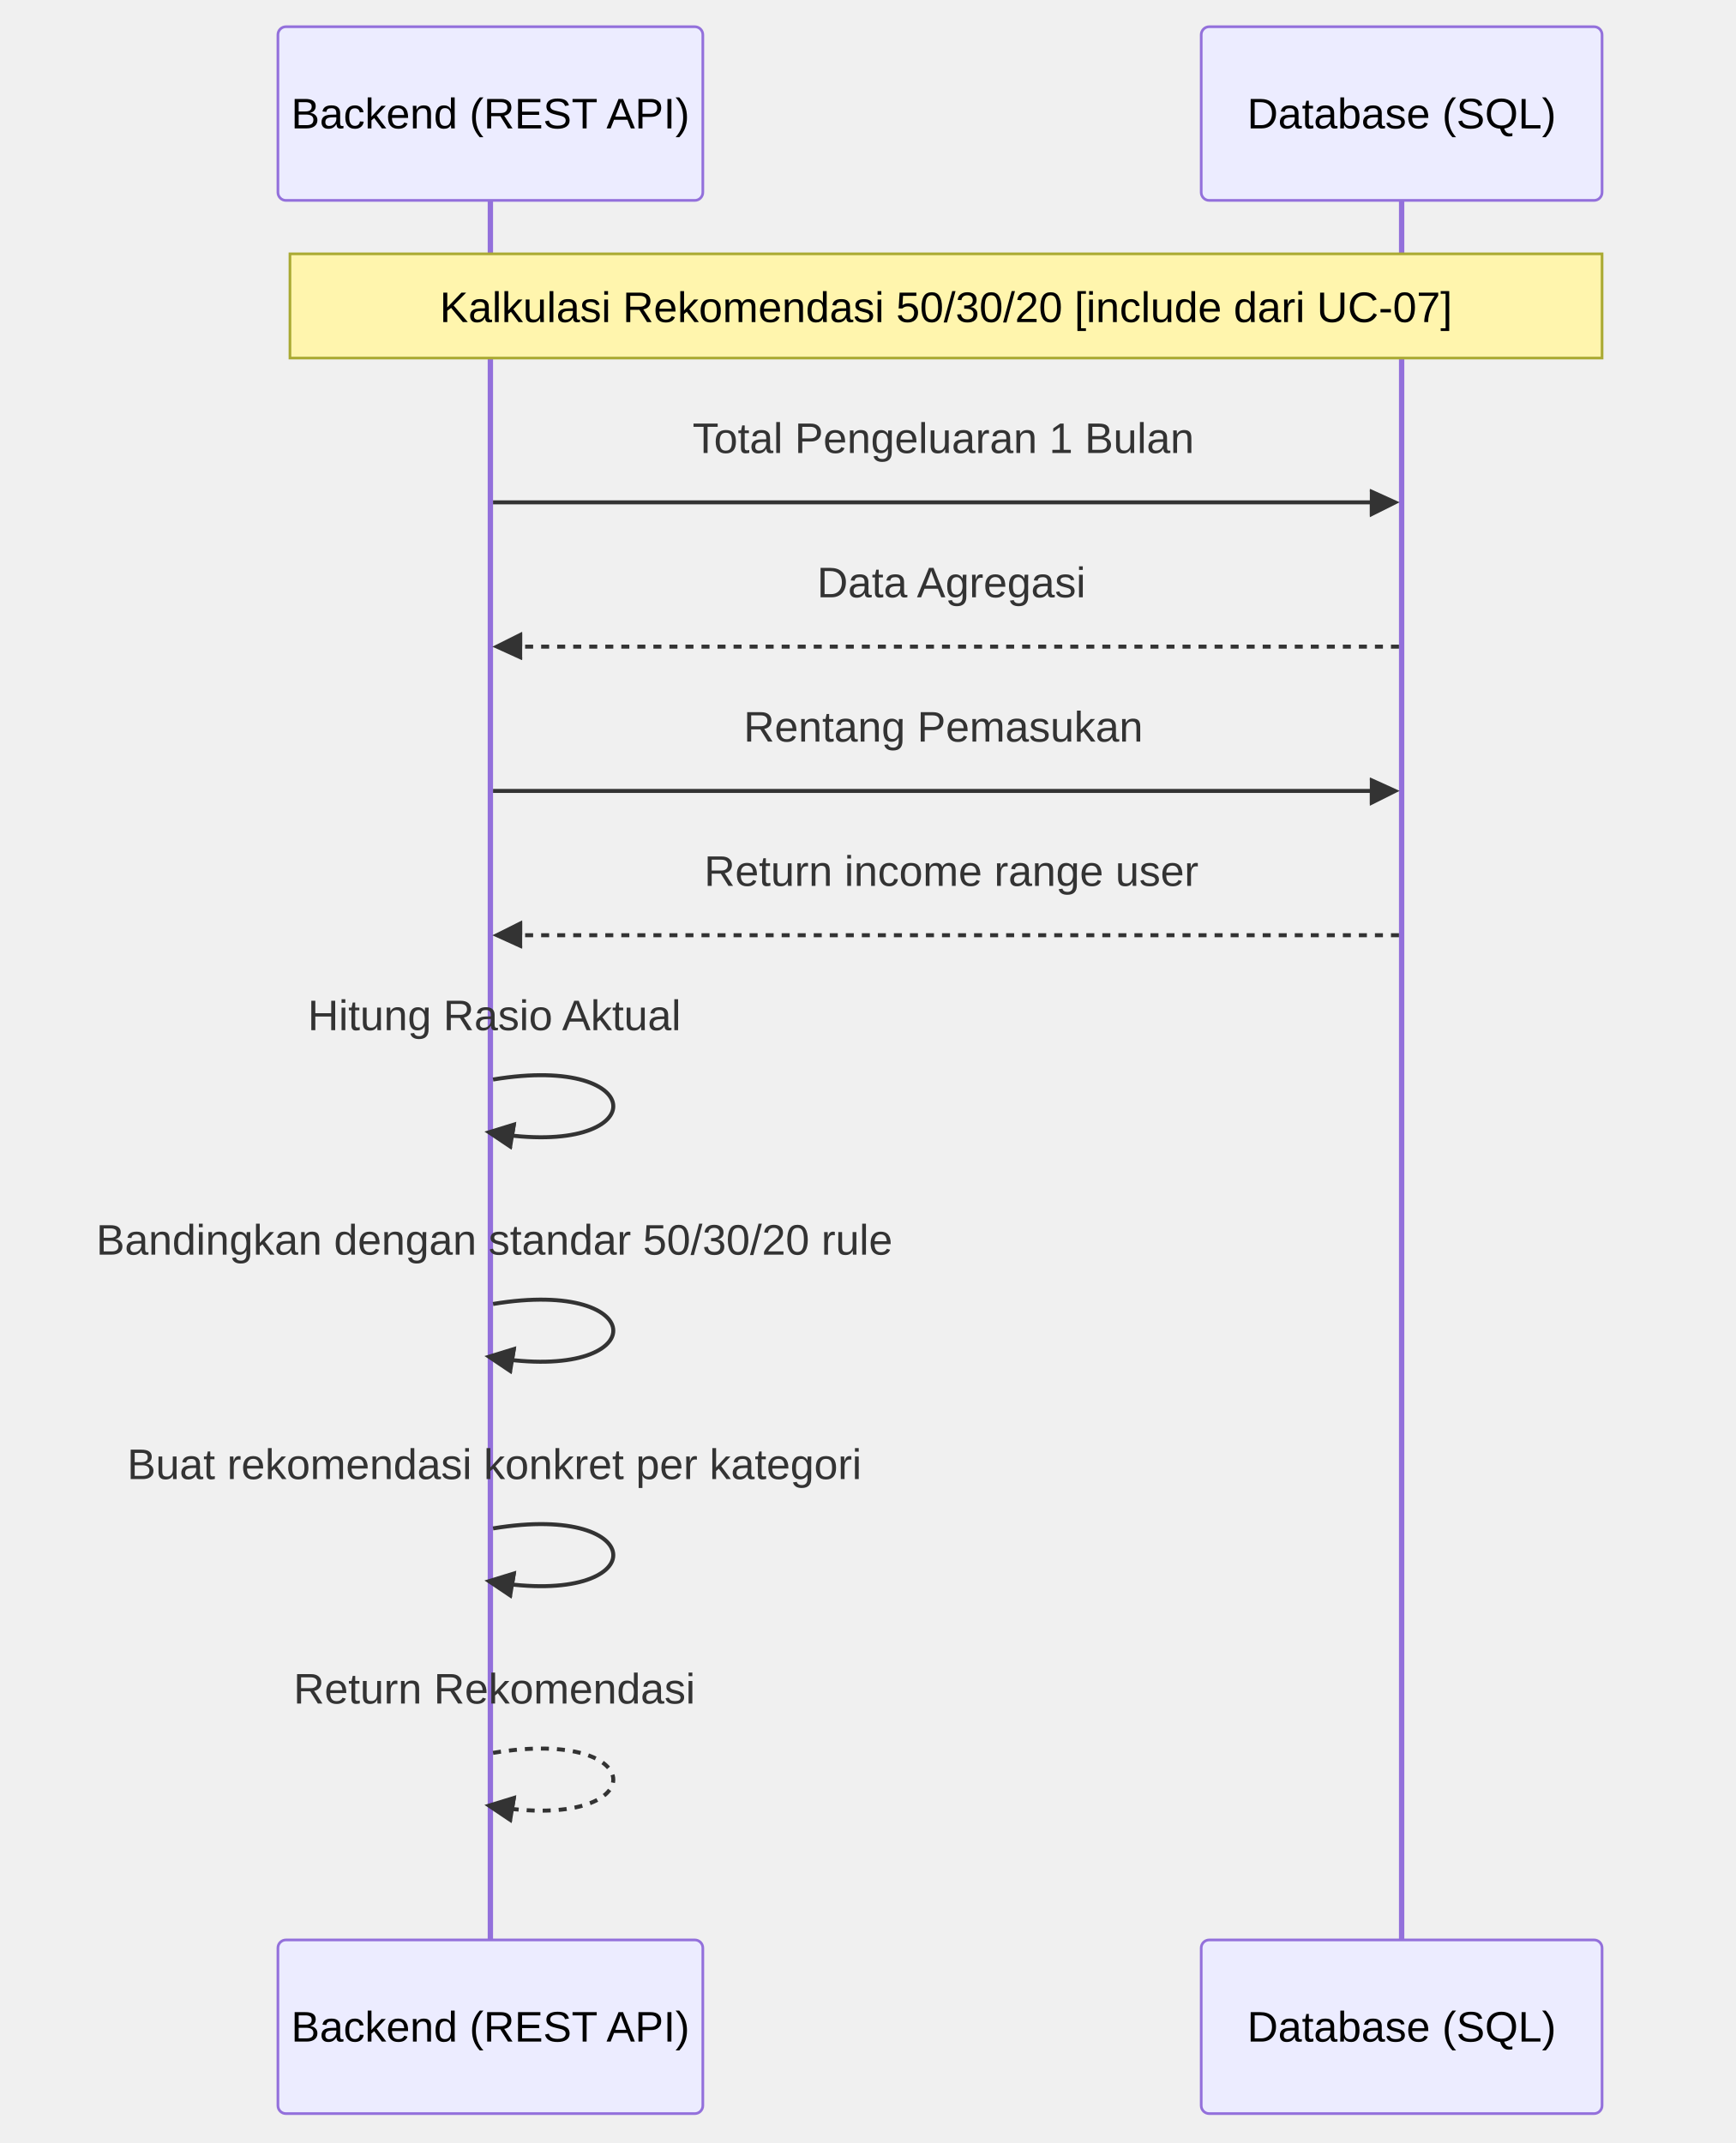
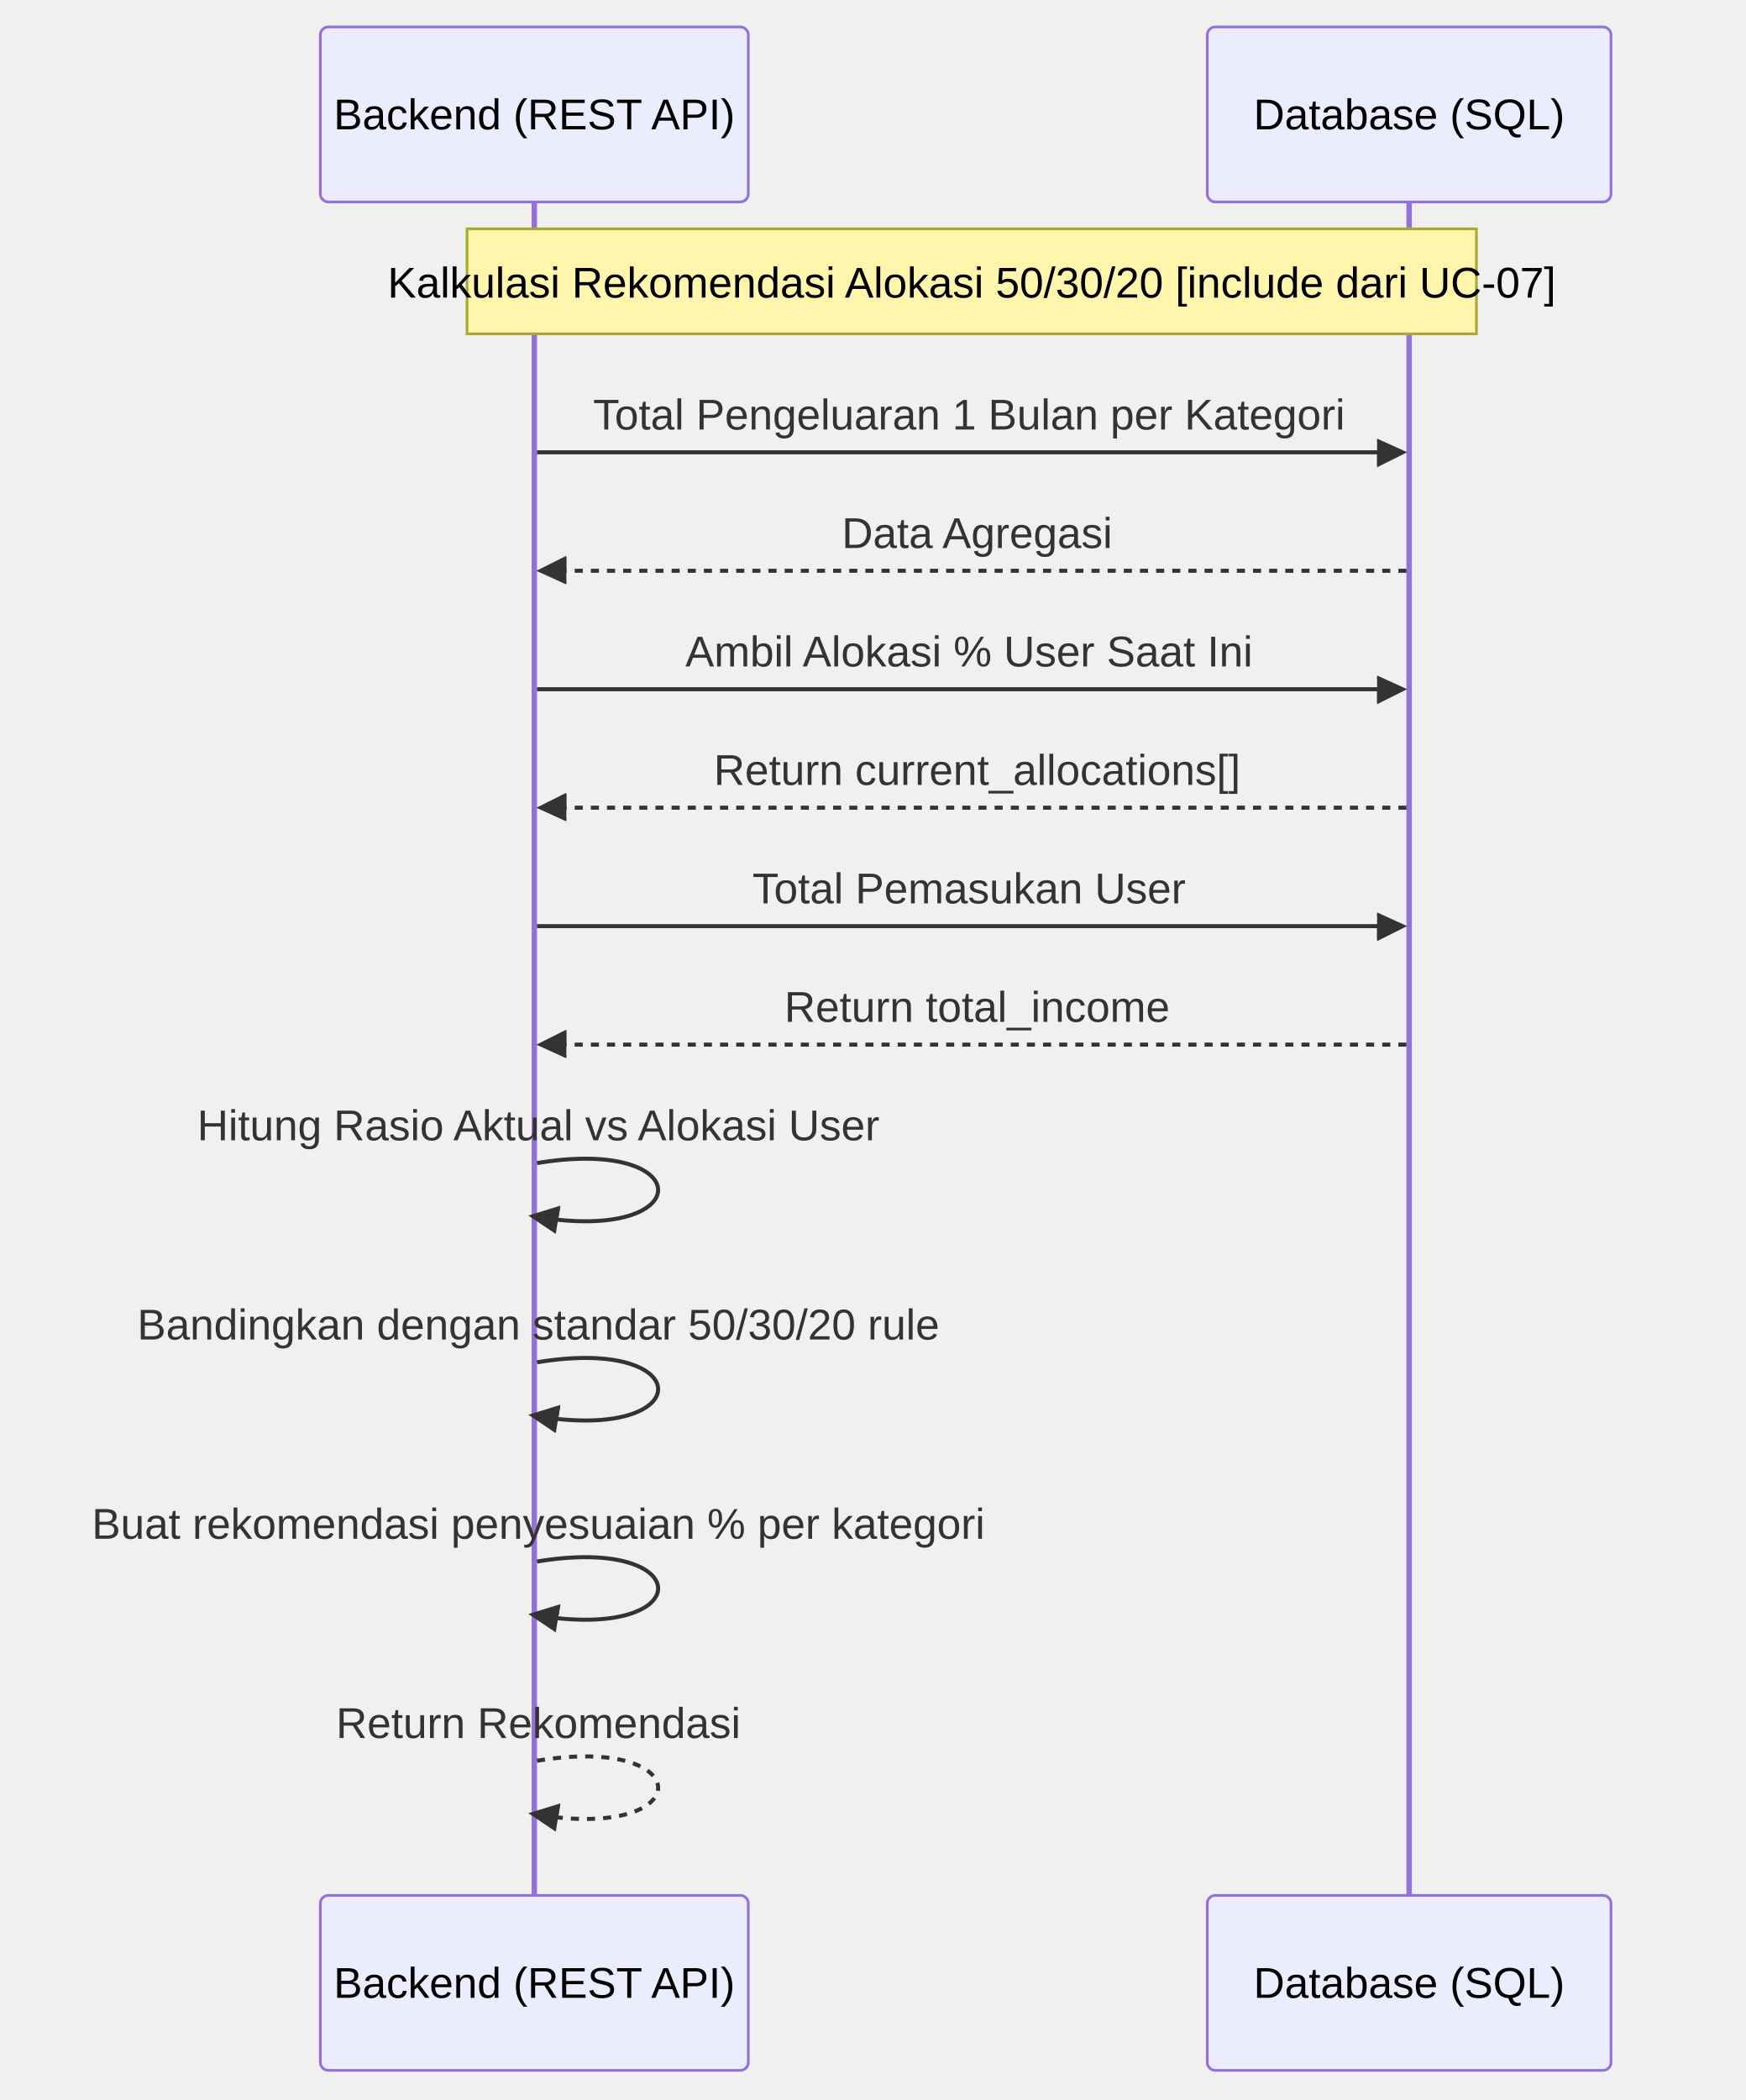
- <svg xmlns="http://www.w3.org/2000/svg" id="my-svg" width="649.5" style="max-width: 649.5px; background-color: transparent;" viewBox="-104 -10 649.5 802" role="graphics-document document" aria-roledescription="sequence">
+ <svg xmlns="http://www.w3.org/2000/svg" id="my-svg" width="100%" style="max-width: 648.5px; background-color: transparent;" viewBox="-119 -10 648.5 780" role="graphics-document document" aria-roledescription="sequence">
  <g>
-     <rect x="345.5" y="716" fill="#eaeaea" stroke="#666" width="150" height="65" name="DB" rx="3" ry="3" class="actor actor-bottom" />
-     <text x="420.5" y="748.5" dominant-baseline="central" alignment-baseline="central" class="actor actor-box" style="text-anchor: middle; font-size: 16px; font-weight: 400;">
-       <tspan x="420.5" dy="0">Database (SQL)</tspan>
+     <rect x="329.5" y="694" fill="#eaeaea" stroke="#666" width="150" height="65" name="DB" rx="3" ry="3" class="actor actor-bottom" />
+     <text x="404.5" y="726.5" dominant-baseline="central" alignment-baseline="central" class="actor actor-box" style="text-anchor: middle; font-size: 16px; font-weight: 400;">
+       <tspan x="404.5" dy="0">Database (SQL)</tspan>
    </text>
  </g>
  <g>
-     <rect x="0" y="716" fill="#eaeaea" stroke="#666" width="159" height="65" name="Server" rx="3" ry="3" class="actor actor-bottom" />
-     <text x="79.5" y="748.5" dominant-baseline="central" alignment-baseline="central" class="actor actor-box" style="text-anchor: middle; font-size: 16px; font-weight: 400;">
+     <rect x="0" y="694" fill="#eaeaea" stroke="#666" width="159" height="65" name="Server" rx="3" ry="3" class="actor actor-bottom" />
+     <text x="79.5" y="726.5" dominant-baseline="central" alignment-baseline="central" class="actor actor-box" style="text-anchor: middle; font-size: 16px; font-weight: 400;">
      <tspan x="79.5" dy="0">Backend (REST API)</tspan>
    </text>
  </g>
  <g>
-     <line id="actor1" x1="420.5" y1="65" x2="420.5" y2="716" class="actor-line 200" stroke-width="0.5px" stroke="#999" name="DB" data-et="life-line" data-id="DB" />
+     <line id="actor1" x1="404.5" y1="65" x2="404.5" y2="694" class="actor-line 200" stroke-width="0.5px" stroke="#999" name="DB" data-et="life-line" data-id="DB" />
    <g id="root-1" data-et="participant" data-type="participant" data-id="DB">
-       <rect x="345.5" y="0" fill="#eaeaea" stroke="#666" width="150" height="65" name="DB" rx="3" ry="3" class="actor actor-top" />
-       <text x="420.5" y="32.5" dominant-baseline="central" alignment-baseline="central" class="actor actor-box" style="text-anchor: middle; font-size: 16px; font-weight: 400;">
-         <tspan x="420.5" dy="0">Database (SQL)</tspan>
+       <rect x="329.5" y="0" fill="#eaeaea" stroke="#666" width="150" height="65" name="DB" rx="3" ry="3" class="actor actor-top" />
+       <text x="404.5" y="32.5" dominant-baseline="central" alignment-baseline="central" class="actor actor-box" style="text-anchor: middle; font-size: 16px; font-weight: 400;">
+         <tspan x="404.5" dy="0">Database (SQL)</tspan>
      </text>
    </g>
  </g>
  <g>
-     <line id="actor0" x1="79.5" y1="65" x2="79.5" y2="716" class="actor-line 200" stroke-width="0.5px" stroke="#999" name="Server" data-et="life-line" data-id="Server" />
+     <line id="actor0" x1="79.5" y1="65" x2="79.5" y2="694" class="actor-line 200" stroke-width="0.5px" stroke="#999" name="Server" data-et="life-line" data-id="Server" />
    <g id="root-0" data-et="participant" data-type="participant" data-id="Server">
      <rect x="0" y="0" fill="#eaeaea" stroke="#666" width="159" height="65" name="Server" rx="3" ry="3" class="actor actor-top" />
      <text x="79.5" y="32.5" dominant-baseline="central" alignment-baseline="central" class="actor actor-box" style="text-anchor: middle; font-size: 16px; font-weight: 400;">
        <tspan x="79.5" dy="0">Backend (REST API)</tspan>
      </text>
    </g>
  </g>
-   <style>#my-svg{font-family:"trebuchet ms",verdana,arial,sans-serif;font-size:16px;fill:#333;}@keyframes edge-animation-frame{from{stroke-dashoffset:0;}}@keyframes dash{to{stroke-dashoffset:0;}}#my-svg .edge-animation-slow{stroke-dasharray:9,5!important;stroke-dashoffset:900;animation:dash 50s linear infinite;stroke-linecap:round;}#my-svg .edge-animation-fast{stroke-dasharray:9,5!important;stroke-dashoffset:900;animation:dash 20s linear infinite;stroke-linecap:round;}#my-svg .error-icon{fill:#552222;}#my-svg .error-text{fill:#552222;stroke:#552222;}#my-svg .edge-thickness-normal{stroke-width:1px;}#my-svg .edge-thickness-thick{stroke-width:3.5px;}#my-svg .edge-pattern-solid{stroke-dasharray:0;}#my-svg .edge-thickness-invisible{stroke-width:0;fill:none;}#my-svg .edge-pattern-dashed{stroke-dasharray:3;}#my-svg .edge-pattern-dotted{stroke-dasharray:2;}#my-svg .marker{fill:#333333;stroke:#333333;}#my-svg .marker.cross{stroke:#333333;}#my-svg svg{font-family:"trebuchet ms",verdana,arial,sans-serif;font-size:16px;}#my-svg p{margin:0;}#my-svg .actor{stroke:#9370DB;fill:#ECECFF;stroke-width:1;}#my-svg rect.actor.outer-path[data-look="neo"]{filter:drop-shadow(1px 2px 2px rgba(185, 185, 185, 1));}#my-svg rect.note[data-look="neo"]{stroke:#aaaa33;fill:#fff5ad;filter:drop-shadow(1px 2px 2px rgba(185, 185, 185, 1));}#my-svg text.actor&gt;tspan{fill:black;stroke:none;}#my-svg .actor-line{stroke:#9370DB;}#my-svg .innerArc{stroke-width:1.5;stroke-dasharray:none;}#my-svg .messageLine0{stroke-width:1.5;stroke-dasharray:none;stroke:#333;}#my-svg .messageLine1{stroke-width:1.5;stroke-dasharray:2,2;stroke:#333;}#my-svg [id$="-arrowhead"] path{fill:#333;stroke:#333;}#my-svg .sequenceNumber{fill:white;}#my-svg [id$="-sequencenumber"]{fill:#333;}#my-svg [id$="-crosshead"] path{fill:#333;stroke:#333;}#my-svg .messageText{fill:#333;stroke:none;}#my-svg .labelBox{stroke:#9370DB;fill:#ECECFF;filter:none;}#my-svg .labelText,#my-svg .labelText&gt;tspan{fill:black;stroke:none;}#my-svg .loopText,#my-svg .loopText&gt;tspan{fill:#991b1b;stroke:none;}#my-svg .loopLine{stroke-width:2px;stroke-dasharray:2,2;stroke:#9370DB;fill:#9370DB;}#my-svg .note{stroke:#aaaa33;fill:#fff5ad;}#my-svg .noteText,#my-svg .noteText&gt;tspan{fill:black;stroke:none;font-weight:normal;}#my-svg .activation0{fill:#f4f4f4;stroke:#666;}#my-svg .activation1{fill:#f4f4f4;stroke:#666;}#my-svg .activation2{fill:#f4f4f4;stroke:#666;}#my-svg .actorPopupMenu{position:absolute;}#my-svg .actorPopupMenuPanel{position:absolute;fill:#ECECFF;box-shadow:0px 8px 16px 0px rgba(0,0,0,0.2);filter:drop-shadow(3px 5px 2px rgb(0 0 0 / 0.4));}#my-svg .actor-man circle,#my-svg line{fill:#ECECFF;stroke-width:2px;}#my-svg g rect.rect{filter:drop-shadow(1px 2px 2px rgba(185, 185, 185, 1));stroke:#9370DB;}#my-svg .node .neo-node{stroke:#9370DB;}#my-svg [data-look="neo"].node rect,#my-svg [data-look="neo"].cluster rect,#my-svg [data-look="neo"].node polygon{stroke:#9370DB;filter:drop-shadow(1px 2px 2px rgba(185, 185, 185, 1));}#my-svg [data-look="neo"].node path{stroke:#9370DB;stroke-width:1px;}#my-svg [data-look="neo"].node .outer-path{filter:drop-shadow(1px 2px 2px rgba(185, 185, 185, 1));}#my-svg [data-look="neo"].node .neo-line path{stroke:#9370DB;filter:none;}#my-svg [data-look="neo"].node circle{stroke:#9370DB;filter:drop-shadow(1px 2px 2px rgba(185, 185, 185, 1));}#my-svg [data-look="neo"].node circle .state-start{fill:#000000;}#my-svg [data-look="neo"].icon-shape .icon{fill:#9370DB;filter:drop-shadow(1px 2px 2px rgba(185, 185, 185, 1));}#my-svg [data-look="neo"].icon-shape .icon-neo path{stroke:#9370DB;filter:drop-shadow(1px 2px 2px rgba(185, 185, 185, 1));}#my-svg :root{--mermaid-font-family:"trebuchet ms",verdana,arial,sans-serif;}</style>
+   <style>#my-svg{font-family:"trebuchet ms",verdana,arial,sans-serif;font-size:16px;fill:#333;}@keyframes edge-animation-frame{from{stroke-dashoffset:0;}}@keyframes dash{to{stroke-dashoffset:0;}}#my-svg .edge-animation-slow{stroke-dasharray:9,5!important;stroke-dashoffset:900;animation:dash 50s linear infinite;stroke-linecap:round;}#my-svg .edge-animation-fast{stroke-dasharray:9,5!important;stroke-dashoffset:900;animation:dash 20s linear infinite;stroke-linecap:round;}#my-svg .error-icon{fill:#552222;}#my-svg .error-text{fill:#552222;stroke:#552222;}#my-svg .edge-thickness-normal{stroke-width:1px;}#my-svg .edge-thickness-thick{stroke-width:3.5px;}#my-svg .edge-pattern-solid{stroke-dasharray:0;}#my-svg .edge-thickness-invisible{stroke-width:0;fill:none;}#my-svg .edge-pattern-dashed{stroke-dasharray:3;}#my-svg .edge-pattern-dotted{stroke-dasharray:2;}#my-svg .marker{fill:#333333;stroke:#333333;}#my-svg .marker.cross{stroke:#333333;}#my-svg svg{font-family:"trebuchet ms",verdana,arial,sans-serif;font-size:16px;}#my-svg p{margin:0;}#my-svg .actor{stroke:#9370DB;fill:#ECECFF;stroke-width:1;}#my-svg rect.actor.outer-path[data-look="neo"]{filter:drop-shadow(1px 2px 2px rgba(185, 185, 185, 1));}#my-svg rect.note[data-look="neo"]{stroke:#aaaa33;fill:#fff5ad;filter:drop-shadow(1px 2px 2px rgba(185, 185, 185, 1));}#my-svg text.actor&gt;tspan{fill:black;stroke:none;}#my-svg .actor-line{stroke:#9370DB;}#my-svg .innerArc{stroke-width:1.5;stroke-dasharray:none;}#my-svg .messageLine0{stroke-width:1.5;stroke-dasharray:none;stroke:#333;}#my-svg .messageLine1{stroke-width:1.5;stroke-dasharray:2,2;stroke:#333;}#my-svg [id$="-arrowhead"] path{fill:#333;stroke:#333;}#my-svg .sequenceNumber{fill:white;}#my-svg [id$="-sequencenumber"]{fill:#333;}#my-svg [id$="-crosshead"] path{fill:#333;stroke:#333;}#my-svg .messageText{fill:#333;stroke:none;}#my-svg .labelBox{stroke:#9370DB;fill:#ECECFF;filter:none;}#my-svg .labelText,#my-svg .labelText&gt;tspan{fill:black;stroke:none;}#my-svg .loopText,#my-svg .loopText&gt;tspan{fill:black;stroke:none;}#my-svg .loopLine{stroke-width:2px;stroke-dasharray:2,2;stroke:#9370DB;fill:#9370DB;}#my-svg .note{stroke:#aaaa33;fill:#fff5ad;}#my-svg .noteText,#my-svg .noteText&gt;tspan{fill:black;stroke:none;font-weight:normal;}#my-svg .activation0{fill:#f4f4f4;stroke:#666;}#my-svg .activation1{fill:#f4f4f4;stroke:#666;}#my-svg .activation2{fill:#f4f4f4;stroke:#666;}#my-svg .actorPopupMenu{position:absolute;}#my-svg .actorPopupMenuPanel{position:absolute;fill:#ECECFF;box-shadow:0px 8px 16px 0px rgba(0,0,0,0.2);filter:drop-shadow(3px 5px 2px rgb(0 0 0 / 0.4));}#my-svg .actor-man circle,#my-svg line{fill:#ECECFF;stroke-width:2px;}#my-svg g rect.rect{filter:drop-shadow(1px 2px 2px rgba(185, 185, 185, 1));stroke:#9370DB;}#my-svg .node .neo-node{stroke:#9370DB;}#my-svg [data-look="neo"].node rect,#my-svg [data-look="neo"].cluster rect,#my-svg [data-look="neo"].node polygon{stroke:#9370DB;filter:drop-shadow(1px 2px 2px rgba(185, 185, 185, 1));}#my-svg [data-look="neo"].node path{stroke:#9370DB;stroke-width:1px;}#my-svg [data-look="neo"].node .outer-path{filter:drop-shadow(1px 2px 2px rgba(185, 185, 185, 1));}#my-svg [data-look="neo"].node .neo-line path{stroke:#9370DB;filter:none;}#my-svg [data-look="neo"].node circle{stroke:#9370DB;filter:drop-shadow(1px 2px 2px rgba(185, 185, 185, 1));}#my-svg [data-look="neo"].node circle .state-start{fill:#000000;}#my-svg [data-look="neo"].icon-shape .icon{fill:#9370DB;filter:drop-shadow(1px 2px 2px rgba(185, 185, 185, 1));}#my-svg [data-look="neo"].icon-shape .icon-neo path{stroke:#9370DB;filter:drop-shadow(1px 2px 2px rgba(185, 185, 185, 1));}#my-svg :root{--mermaid-font-family:"trebuchet ms",verdana,arial,sans-serif;}</style>
  <g />
  <defs>
    <symbol id="my-svg-computer" width="24" height="24">
      <path transform="scale(.5)" d="M2 2v13h20v-13h-20zm18 11h-16v-9h16v9zm-10.228 6l.466-1h3.524l.467 1h-4.457zm14.228 3h-24l2-6h2.104l-1.33 4h18.45l-1.297-4h2.073l2 6zm-5-10h-14v-7h14v7z" />
    </symbol>
  </defs>
  <defs>
    <symbol id="my-svg-database" fill-rule="evenodd" clip-rule="evenodd">
      <path transform="scale(.5)" d="M12.258.001l.256.004.255.005.253.008.251.01.249.012.247.015.246.016.242.019.241.02.239.023.236.024.233.027.231.028.229.031.225.032.223.034.22.036.217.038.214.04.211.041.208.043.205.045.201.046.198.048.194.05.191.051.187.053.183.054.18.056.175.057.172.059.168.06.163.061.16.063.155.064.15.066.074.033.073.033.071.034.07.034.069.035.068.035.067.035.066.035.064.036.064.036.062.036.06.036.06.037.058.037.058.037.055.038.055.038.053.038.052.038.051.039.05.039.048.039.047.039.045.04.044.04.043.04.041.04.04.041.039.041.037.041.036.041.034.041.033.042.032.042.03.042.029.042.027.042.026.043.024.043.023.043.021.043.02.043.018.044.017.043.015.044.013.044.012.044.011.045.009.044.007.045.006.045.004.045.002.045.001.045v17l-.001.045-.002.045-.004.045-.006.045-.007.045-.009.044-.011.045-.012.044-.013.044-.015.044-.017.043-.018.044-.02.043-.021.043-.023.043-.024.043-.026.043-.027.042-.029.042-.03.042-.032.042-.033.042-.034.041-.036.041-.037.041-.039.041-.04.041-.041.04-.043.04-.044.04-.045.04-.047.039-.048.039-.05.039-.051.039-.052.038-.053.038-.055.038-.055.038-.058.037-.058.037-.06.037-.06.036-.062.036-.064.036-.064.036-.066.035-.067.035-.068.035-.069.035-.07.034-.071.034-.073.033-.074.033-.15.066-.155.064-.16.063-.163.061-.168.06-.172.059-.175.057-.18.056-.183.054-.187.053-.191.051-.194.05-.198.048-.201.046-.205.045-.208.043-.211.041-.214.04-.217.038-.22.036-.223.034-.225.032-.229.031-.231.028-.233.027-.236.024-.239.023-.241.02-.242.019-.246.016-.247.015-.249.012-.251.01-.253.008-.255.005-.256.004-.258.001-.258-.001-.256-.004-.255-.005-.253-.008-.251-.01-.249-.012-.247-.015-.245-.016-.243-.019-.241-.02-.238-.023-.236-.024-.234-.027-.231-.028-.228-.031-.226-.032-.223-.034-.22-.036-.217-.038-.214-.04-.211-.041-.208-.043-.204-.045-.201-.046-.198-.048-.195-.05-.19-.051-.187-.053-.184-.054-.179-.056-.176-.057-.172-.059-.167-.06-.164-.061-.159-.063-.155-.064-.151-.066-.074-.033-.072-.033-.072-.034-.07-.034-.069-.035-.068-.035-.067-.035-.066-.035-.064-.036-.063-.036-.062-.036-.061-.036-.06-.037-.058-.037-.057-.037-.056-.038-.055-.038-.053-.038-.052-.038-.051-.039-.049-.039-.049-.039-.046-.039-.046-.04-.044-.04-.043-.04-.041-.04-.04-.041-.039-.041-.037-.041-.036-.041-.034-.041-.033-.042-.032-.042-.03-.042-.029-.042-.027-.042-.026-.043-.024-.043-.023-.043-.021-.043-.02-.043-.018-.044-.017-.043-.015-.044-.013-.044-.012-.044-.011-.045-.009-.044-.007-.045-.006-.045-.004-.045-.002-.045-.001-.045v-17l.001-.045.002-.045.004-.045.006-.045.007-.045.009-.044.011-.045.012-.044.013-.044.015-.044.017-.043.018-.044.02-.043.021-.043.023-.043.024-.043.026-.043.027-.042.029-.042.03-.042.032-.042.033-.042.034-.041.036-.041.037-.041.039-.041.04-.041.041-.04.043-.04.044-.04.046-.04.046-.039.049-.039.049-.039.051-.039.052-.038.053-.038.055-.038.056-.038.057-.037.058-.037.06-.037.061-.036.062-.036.063-.036.064-.036.066-.035.067-.035.068-.035.069-.035.07-.034.072-.034.072-.033.074-.033.151-.066.155-.064.159-.063.164-.061.167-.06.172-.059.176-.057.179-.056.184-.054.187-.053.19-.051.195-.05.198-.048.201-.046.204-.045.208-.043.211-.041.214-.04.217-.038.22-.036.223-.034.226-.032.228-.031.231-.028.234-.027.236-.024.238-.023.241-.02.243-.019.245-.016.247-.015.249-.012.251-.01.253-.008.255-.005.256-.004.258-.001.258.001zm-9.258 20.499v.01l.001.021.003.021.004.022.005.021.006.022.007.022.009.023.01.022.011.023.012.023.013.023.015.023.016.024.017.023.018.024.019.024.021.024.022.025.023.024.024.025.052.049.056.05.061.051.066.051.07.051.075.051.079.052.084.052.088.052.092.052.097.052.102.051.105.052.11.052.114.051.119.051.123.051.127.05.131.05.135.05.139.048.144.049.147.047.152.047.155.047.16.045.163.045.167.043.171.043.176.041.178.041.183.039.187.039.19.037.194.035.197.035.202.033.204.031.209.03.212.029.216.027.219.025.222.024.226.021.23.02.233.018.236.016.24.015.243.012.246.01.249.008.253.005.256.004.259.001.26-.001.257-.004.254-.005.25-.008.247-.011.244-.012.241-.014.237-.016.233-.018.231-.021.226-.021.224-.024.22-.026.216-.027.212-.028.21-.031.205-.031.202-.034.198-.034.194-.036.191-.037.187-.039.183-.04.179-.04.175-.042.172-.043.168-.044.163-.045.16-.046.155-.046.152-.047.148-.048.143-.049.139-.049.136-.05.131-.05.126-.05.123-.051.118-.052.114-.051.11-.052.106-.052.101-.052.096-.052.092-.052.088-.053.083-.051.079-.052.074-.052.07-.051.065-.051.06-.051.056-.05.051-.05.023-.024.023-.025.021-.024.02-.024.019-.024.018-.024.017-.024.015-.023.014-.024.013-.023.012-.023.01-.023.01-.022.008-.022.006-.022.006-.022.004-.022.004-.021.001-.021.001-.021v-4.127l-.077.055-.08.053-.083.054-.085.053-.087.052-.09.052-.093.051-.095.05-.097.05-.1.049-.102.049-.105.048-.106.047-.109.047-.111.046-.114.045-.115.045-.118.044-.12.043-.122.042-.124.042-.126.041-.128.04-.13.04-.132.038-.134.038-.135.037-.138.037-.139.035-.142.035-.143.034-.144.033-.147.032-.148.031-.15.03-.151.03-.153.029-.154.027-.156.027-.158.026-.159.025-.161.024-.162.023-.163.022-.165.021-.166.02-.167.019-.169.018-.169.017-.171.016-.173.015-.173.014-.175.013-.175.012-.177.011-.178.01-.179.008-.179.008-.181.006-.182.005-.182.004-.184.003-.184.002h-.37l-.184-.002-.184-.003-.182-.004-.182-.005-.181-.006-.179-.008-.179-.008-.178-.01-.176-.011-.176-.012-.175-.013-.173-.014-.172-.015-.171-.016-.17-.017-.169-.018-.167-.019-.166-.02-.165-.021-.163-.022-.162-.023-.161-.024-.159-.025-.157-.026-.156-.027-.155-.027-.153-.029-.151-.03-.15-.03-.148-.031-.146-.032-.145-.033-.143-.034-.141-.035-.14-.035-.137-.037-.136-.037-.134-.038-.132-.038-.13-.04-.128-.04-.126-.041-.124-.042-.122-.042-.12-.044-.117-.043-.116-.045-.113-.045-.112-.046-.109-.047-.106-.047-.105-.048-.102-.049-.1-.049-.097-.05-.095-.05-.093-.052-.09-.051-.087-.052-.085-.053-.083-.054-.08-.054-.077-.054v4.127zm0-5.654v.011l.001.021.003.021.004.021.005.022.006.022.007.022.009.022.01.022.011.023.012.023.013.023.015.024.016.023.017.024.018.024.019.024.021.024.022.024.023.025.024.024.052.05.056.05.061.05.066.051.07.051.075.052.079.051.084.052.088.052.092.052.097.052.102.052.105.052.11.051.114.051.119.052.123.05.127.051.131.05.135.049.139.049.144.048.147.048.152.047.155.046.16.045.163.045.167.044.171.042.176.042.178.04.183.04.187.038.19.037.194.036.197.034.202.033.204.032.209.03.212.028.216.027.219.025.222.024.226.022.23.02.233.018.236.016.24.014.243.012.246.01.249.008.253.006.256.003.259.001.26-.001.257-.003.254-.006.25-.008.247-.01.244-.012.241-.015.237-.016.233-.018.231-.02.226-.022.224-.024.22-.025.216-.027.212-.029.21-.03.205-.032.202-.033.198-.035.194-.036.191-.037.187-.039.183-.039.179-.041.175-.042.172-.043.168-.044.163-.045.16-.045.155-.047.152-.047.148-.048.143-.048.139-.05.136-.049.131-.05.126-.051.123-.051.118-.051.114-.052.11-.052.106-.052.101-.052.096-.052.092-.052.088-.052.083-.052.079-.052.074-.051.07-.052.065-.051.06-.05.056-.051.051-.049.023-.025.023-.024.021-.025.02-.024.019-.024.018-.024.017-.024.015-.023.014-.023.013-.024.012-.022.01-.023.01-.023.008-.022.006-.022.006-.022.004-.021.004-.022.001-.021.001-.021v-4.139l-.077.054-.08.054-.083.054-.085.052-.087.053-.09.051-.093.051-.095.051-.097.05-.1.049-.102.049-.105.048-.106.047-.109.047-.111.046-.114.045-.115.044-.118.044-.12.044-.122.042-.124.042-.126.041-.128.04-.13.039-.132.039-.134.038-.135.037-.138.036-.139.036-.142.035-.143.033-.144.033-.147.033-.148.031-.15.03-.151.03-.153.028-.154.028-.156.027-.158.026-.159.025-.161.024-.162.023-.163.022-.165.021-.166.02-.167.019-.169.018-.169.017-.171.016-.173.015-.173.014-.175.013-.175.012-.177.011-.178.009-.179.009-.179.007-.181.007-.182.005-.182.004-.184.003-.184.002h-.37l-.184-.002-.184-.003-.182-.004-.182-.005-.181-.007-.179-.007-.179-.009-.178-.009-.176-.011-.176-.012-.175-.013-.173-.014-.172-.015-.171-.016-.17-.017-.169-.018-.167-.019-.166-.02-.165-.021-.163-.022-.162-.023-.161-.024-.159-.025-.157-.026-.156-.027-.155-.028-.153-.028-.151-.03-.15-.03-.148-.031-.146-.033-.145-.033-.143-.033-.141-.035-.14-.036-.137-.036-.136-.037-.134-.038-.132-.039-.13-.039-.128-.04-.126-.041-.124-.042-.122-.043-.12-.043-.117-.044-.116-.044-.113-.046-.112-.046-.109-.046-.106-.047-.105-.048-.102-.049-.1-.049-.097-.05-.095-.051-.093-.051-.09-.051-.087-.053-.085-.052-.083-.054-.08-.054-.077-.054v4.139zm0-5.666v.011l.001.02.003.022.004.021.005.022.006.021.007.022.009.023.01.022.011.023.012.023.013.023.015.023.016.024.017.024.018.023.019.024.021.025.022.024.023.024.024.025.052.05.056.05.061.05.066.051.07.051.075.052.079.051.084.052.088.052.092.052.097.052.102.052.105.051.11.052.114.051.119.051.123.051.127.05.131.05.135.05.139.049.144.048.147.048.152.047.155.046.16.045.163.045.167.043.171.043.176.042.178.04.183.04.187.038.19.037.194.036.197.034.202.033.204.032.209.03.212.028.216.027.219.025.222.024.226.021.23.02.233.018.236.017.24.014.243.012.246.01.249.008.253.006.256.003.259.001.26-.001.257-.003.254-.006.25-.008.247-.01.244-.013.241-.014.237-.016.233-.018.231-.02.226-.022.224-.024.22-.025.216-.027.212-.029.21-.03.205-.032.202-.033.198-.035.194-.036.191-.037.187-.039.183-.039.179-.041.175-.042.172-.043.168-.044.163-.045.16-.045.155-.047.152-.047.148-.048.143-.049.139-.049.136-.049.131-.051.126-.05.123-.051.118-.052.114-.051.11-.052.106-.052.101-.052.096-.052.092-.052.088-.052.083-.052.079-.052.074-.052.07-.051.065-.051.06-.051.056-.05.051-.049.023-.025.023-.025.021-.024.02-.024.019-.024.018-.024.017-.024.015-.023.014-.024.013-.023.012-.023.01-.022.01-.023.008-.022.006-.022.006-.022.004-.022.004-.021.001-.021.001-.021v-4.153l-.077.054-.08.054-.083.053-.085.053-.087.053-.09.051-.093.051-.095.051-.097.05-.1.049-.102.048-.105.048-.106.048-.109.046-.111.046-.114.046-.115.044-.118.044-.12.043-.122.043-.124.042-.126.041-.128.04-.13.039-.132.039-.134.038-.135.037-.138.036-.139.036-.142.034-.143.034-.144.033-.147.032-.148.032-.15.03-.151.03-.153.028-.154.028-.156.027-.158.026-.159.024-.161.024-.162.023-.163.023-.165.021-.166.02-.167.019-.169.018-.169.017-.171.016-.173.015-.173.014-.175.013-.175.012-.177.01-.178.01-.179.009-.179.007-.181.006-.182.006-.182.004-.184.003-.184.001-.185.001-.185-.001-.184-.001-.184-.003-.182-.004-.182-.006-.181-.006-.179-.007-.179-.009-.178-.01-.176-.01-.176-.012-.175-.013-.173-.014-.172-.015-.171-.016-.17-.017-.169-.018-.167-.019-.166-.02-.165-.021-.163-.023-.162-.023-.161-.024-.159-.024-.157-.026-.156-.027-.155-.028-.153-.028-.151-.03-.15-.03-.148-.032-.146-.032-.145-.033-.143-.034-.141-.034-.14-.036-.137-.036-.136-.037-.134-.038-.132-.039-.13-.039-.128-.041-.126-.041-.124-.041-.122-.043-.12-.043-.117-.044-.116-.044-.113-.046-.112-.046-.109-.046-.106-.048-.105-.048-.102-.048-.1-.05-.097-.049-.095-.051-.093-.051-.09-.052-.087-.052-.085-.053-.083-.053-.08-.054-.077-.054v4.153zm8.74-8.179l-.257.004-.254.005-.25.008-.247.011-.244.012-.241.014-.237.016-.233.018-.231.021-.226.022-.224.023-.22.026-.216.027-.212.028-.21.031-.205.032-.202.033-.198.034-.194.036-.191.038-.187.038-.183.04-.179.041-.175.042-.172.043-.168.043-.163.045-.16.046-.155.046-.152.048-.148.048-.143.048-.139.049-.136.05-.131.05-.126.051-.123.051-.118.051-.114.052-.11.052-.106.052-.101.052-.096.052-.092.052-.088.052-.083.052-.079.052-.074.051-.07.052-.065.051-.06.05-.056.05-.051.05-.023.025-.023.024-.021.024-.02.025-.019.024-.018.024-.017.023-.015.024-.014.023-.013.023-.012.023-.01.023-.01.022-.008.022-.006.023-.006.021-.004.022-.004.021-.001.021-.001.021.001.021.001.021.004.021.004.022.006.021.006.023.008.022.01.022.01.023.012.023.013.023.014.023.015.024.017.023.018.024.019.024.02.025.021.024.023.024.023.025.051.05.056.05.06.05.065.051.07.052.074.051.079.052.083.052.088.052.092.052.096.052.101.052.106.052.11.052.114.052.118.051.123.051.126.051.131.05.136.05.139.049.143.048.148.048.152.048.155.046.16.046.163.045.168.043.172.043.175.042.179.041.183.04.187.038.191.038.194.036.198.034.202.033.205.032.21.031.212.028.216.027.22.026.224.023.226.022.231.021.233.018.237.016.241.014.244.012.247.011.25.008.254.005.257.004.26.001.26-.001.257-.004.254-.005.25-.008.247-.011.244-.012.241-.014.237-.016.233-.018.231-.021.226-.022.224-.023.22-.026.216-.027.212-.028.21-.031.205-.032.202-.033.198-.034.194-.036.191-.038.187-.038.183-.04.179-.041.175-.042.172-.043.168-.043.163-.045.16-.046.155-.046.152-.048.148-.048.143-.048.139-.049.136-.05.131-.05.126-.051.123-.051.118-.051.114-.052.11-.052.106-.052.101-.052.096-.052.092-.052.088-.052.083-.052.079-.052.074-.051.07-.052.065-.051.06-.05.056-.05.051-.05.023-.025.023-.024.021-.024.02-.025.019-.024.018-.024.017-.023.015-.024.014-.023.013-.023.012-.023.01-.023.01-.022.008-.022.006-.023.006-.021.004-.022.004-.021.001-.021.001-.021-.001-.021-.001-.021-.004-.021-.004-.022-.006-.021-.006-.023-.008-.022-.01-.022-.01-.023-.012-.023-.013-.023-.014-.023-.015-.024-.017-.023-.018-.024-.019-.024-.02-.025-.021-.024-.023-.024-.023-.025-.051-.05-.056-.05-.06-.05-.065-.051-.07-.052-.074-.051-.079-.052-.083-.052-.088-.052-.092-.052-.096-.052-.101-.052-.106-.052-.11-.052-.114-.052-.118-.051-.123-.051-.126-.051-.131-.05-.136-.05-.139-.049-.143-.048-.148-.048-.152-.048-.155-.046-.16-.046-.163-.045-.168-.043-.172-.043-.175-.042-.179-.041-.183-.04-.187-.038-.191-.038-.194-.036-.198-.034-.202-.033-.205-.032-.21-.031-.212-.028-.216-.027-.22-.026-.224-.023-.226-.022-.231-.021-.233-.018-.237-.016-.241-.014-.244-.012-.247-.011-.25-.008-.254-.005-.257-.004-.26-.001-.26.001z" />
    </symbol>
  </defs>
  <defs>
    <symbol id="my-svg-clock" width="24" height="24">
      <path transform="scale(.5)" d="M12 2c5.514 0 10 4.486 10 10s-4.486 10-10 10-10-4.486-10-10 4.486-10 10-10zm0-2c-6.627 0-12 5.373-12 12s5.373 12 12 12 12-5.373 12-12-5.373-12-12-12zm5.848 12.459c.202.038.202.333.001.372-1.907.361-6.045 1.111-6.547 1.111-.719 0-1.301-.582-1.301-1.301 0-.512.77-5.447 1.125-7.445.034-.192.312-.181.343.014l.985 6.238 5.394 1.011z" />
    </symbol>
  </defs>
  <defs>
    <marker id="my-svg-arrowhead" refX="7.9" refY="5" markerUnits="userSpaceOnUse" markerWidth="12" markerHeight="12" orient="auto-start-reverse">
      <path d="M -1 0 L 10 5 L 0 10 z" />
    </marker>
  </defs>
  <defs>
    <marker id="my-svg-crosshead" markerWidth="15" markerHeight="8" orient="auto" refX="4" refY="4.5">
      <path fill="none" stroke="#000000" stroke-width="1pt" d="M 1,2 L 6,7 M 6,2 L 1,7" style="stroke-dasharray: 0, 0;" />
    </marker>
  </defs>
  <defs>
    <marker id="my-svg-filled-head" refX="15.5" refY="7" markerWidth="20" markerHeight="28" orient="auto">
      <path d="M 18,7 L9,13 L14,7 L9,1 Z" />
    </marker>
  </defs>
  <defs>
    <marker id="my-svg-sequencenumber" refX="15" refY="15" markerWidth="60" markerHeight="40" orient="auto">
      <circle cx="15" cy="15" r="6" />
    </marker>
  </defs>
  <defs>
    <marker id="my-svg-solidTopArrowHead" refX="7.9" refY="7.25" markerUnits="userSpaceOnUse" markerWidth="12" markerHeight="12" orient="auto-start-reverse">
      <path d="M 0 0 L 10 8 L 0 8 z" />
    </marker>
  </defs>
  <defs>
    <marker id="my-svg-solidBottomArrowHead" refX="7.9" refY="0.75" markerUnits="userSpaceOnUse" markerWidth="12" markerHeight="12" orient="auto-start-reverse">
      <path d="M 0 0 L 10 0 L 0 8 z" />
    </marker>
  </defs>
  <defs>
    <marker id="my-svg-stickTopArrowHead" refX="7.5" refY="7" markerUnits="userSpaceOnUse" markerWidth="12" markerHeight="12" orient="auto-start-reverse">
      <path d="M 0 0 L 7 7" stroke="black" stroke-width="1.5" fill="none" />
    </marker>
  </defs>
  <defs>
    <marker id="my-svg-stickBottomArrowHead" refX="7.5" refY="0" markerUnits="userSpaceOnUse" markerWidth="12" markerHeight="12" orient="auto-start-reverse">
      <path d="M 0 7 L 7 0" stroke="black" stroke-width="1.5" fill="none" />
    </marker>
  </defs>
  <g data-et="note" data-id="i0">
-     <rect x="4.5" y="85" fill="#EDF2AE" stroke="#666" width="491" height="39" class="note" />
-     <text x="250" y="90" text-anchor="middle" dominant-baseline="middle" alignment-baseline="middle" class="noteText" dy="1em" style="font-size: 16px; font-weight: 400;">
-       <tspan x="250">Kalkulasi Rekomendasi 50/30/20 [include dari UC-07]</tspan>
+     <rect x="54.5" y="75" fill="#EDF2AE" stroke="#666" width="375" height="39" class="note" />
+     <text x="242" y="80" text-anchor="middle" dominant-baseline="middle" alignment-baseline="middle" class="noteText" dy="1em" style="font-size: 16px; font-weight: 400;">
+       <tspan x="242">Kalkulasi Rekomendasi Alokasi 50/30/20 [include dari UC-07]</tspan>
    </text>
  </g>
-   <text x="249" y="139" text-anchor="middle" dominant-baseline="middle" alignment-baseline="middle" class="messageText" dy="1em" style="font-size: 16px; font-weight: 400;">Total Pengeluaran 1 Bulan</text>
-   <line x1="80.5" y1="178" x2="416.5" y2="178" class="messageLine0" data-et="message" data-id="i1" data-from="Server" data-to="DB" stroke-width="2" stroke="none" marker-end="url(#my-svg-arrowhead)" style="fill: none;" />
-   <text x="252" y="193" text-anchor="middle" dominant-baseline="middle" alignment-baseline="middle" class="messageText" dy="1em" style="font-size: 16px; font-weight: 400;">Data Agregasi</text>
-   <line x1="419.5" y1="232" x2="83.5" y2="232" class="messageLine1" data-et="message" data-id="i2" data-from="DB" data-to="Server" stroke-width="2" stroke="none" marker-end="url(#my-svg-arrowhead)" style="stroke-dasharray: 3, 3; fill: none;" />
-   <text x="249" y="247" text-anchor="middle" dominant-baseline="middle" alignment-baseline="middle" class="messageText" dy="1em" style="font-size: 16px; font-weight: 400;">Rentang Pemasukan</text>
-   <line x1="80.5" y1="286" x2="416.5" y2="286" class="messageLine0" data-et="message" data-id="i3" data-from="Server" data-to="DB" stroke-width="2" stroke="none" marker-end="url(#my-svg-arrowhead)" style="fill: none;" />
-   <text x="252" y="301" text-anchor="middle" dominant-baseline="middle" alignment-baseline="middle" class="messageText" dy="1em" style="font-size: 16px; font-weight: 400;">Return income range user</text>
-   <line x1="419.5" y1="340" x2="83.5" y2="340" class="messageLine1" data-et="message" data-id="i4" data-from="DB" data-to="Server" stroke-width="2" stroke="none" marker-end="url(#my-svg-arrowhead)" style="stroke-dasharray: 3, 3; fill: none;" />
-   <text x="81" y="355" text-anchor="middle" dominant-baseline="middle" alignment-baseline="middle" class="messageText" dy="1em" style="font-size: 16px; font-weight: 400;">Hitung Rasio Aktual</text>
-   <path d="M 80.5,394 C 140.5,384 140.5,424 80.5,414" class="messageLine0" data-et="message" data-id="i5" data-from="Server" data-to="Server" stroke-width="2" stroke="none" marker-end="url(#my-svg-arrowhead)" style="fill: none;" />
-   <text x="81" y="439" text-anchor="middle" dominant-baseline="middle" alignment-baseline="middle" class="messageText" dy="1em" style="font-size: 16px; font-weight: 400;">Bandingkan dengan standar 50/30/20 rule</text>
-   <path d="M 80.5,478 C 140.5,468 140.5,508 80.5,498" class="messageLine0" data-et="message" data-id="i6" data-from="Server" data-to="Server" stroke-width="2" stroke="none" marker-end="url(#my-svg-arrowhead)" style="fill: none;" />
-   <text x="81" y="523" text-anchor="middle" dominant-baseline="middle" alignment-baseline="middle" class="messageText" dy="1em" style="font-size: 16px; font-weight: 400;">Buat rekomendasi konkret per kategori</text>
-   <path d="M 80.5,562 C 140.5,552 140.5,592 80.5,582" class="messageLine0" data-et="message" data-id="i7" data-from="Server" data-to="Server" stroke-width="2" stroke="none" marker-end="url(#my-svg-arrowhead)" style="fill: none;" />
-   <text x="81" y="607" text-anchor="middle" dominant-baseline="middle" alignment-baseline="middle" class="messageText" dy="1em" style="font-size: 16px; font-weight: 400;">Return Rekomendasi</text>
-   <path d="M 80.5,646 C 140.5,636 140.5,676 80.5,666" class="messageLine1" data-et="message" data-id="i8" data-from="Server" data-to="Server" stroke-width="2" stroke="none" marker-end="url(#my-svg-arrowhead)" style="stroke-dasharray: 3, 3; fill: none;" />
+   <text x="241" y="129" text-anchor="middle" dominant-baseline="middle" alignment-baseline="middle" class="messageText" dy="1em" style="font-size: 16px; font-weight: 400;">Total Pengeluaran 1 Bulan per Kategori</text>
+   <line x1="80.5" y1="158" x2="400.5" y2="158" class="messageLine0" data-et="message" data-id="i1" data-from="Server" data-to="DB" stroke-width="2" stroke="none" marker-end="url(#my-svg-arrowhead)" style="fill: none;" />
+   <text x="244" y="173" text-anchor="middle" dominant-baseline="middle" alignment-baseline="middle" class="messageText" dy="1em" style="font-size: 16px; font-weight: 400;">Data Agregasi</text>
+   <line x1="403.5" y1="202" x2="83.5" y2="202" class="messageLine1" data-et="message" data-id="i2" data-from="DB" data-to="Server" stroke-width="2" stroke="none" marker-end="url(#my-svg-arrowhead)" style="stroke-dasharray: 3, 3; fill: none;" />
+   <text x="241" y="217" text-anchor="middle" dominant-baseline="middle" alignment-baseline="middle" class="messageText" dy="1em" style="font-size: 16px; font-weight: 400;">Ambil Alokasi % User Saat Ini</text>
+   <line x1="80.5" y1="246" x2="400.5" y2="246" class="messageLine0" data-et="message" data-id="i3" data-from="Server" data-to="DB" stroke-width="2" stroke="none" marker-end="url(#my-svg-arrowhead)" style="fill: none;" />
+   <text x="244" y="261" text-anchor="middle" dominant-baseline="middle" alignment-baseline="middle" class="messageText" dy="1em" style="font-size: 16px; font-weight: 400;">Return current_allocations[]</text>
+   <line x1="403.5" y1="290" x2="83.5" y2="290" class="messageLine1" data-et="message" data-id="i4" data-from="DB" data-to="Server" stroke-width="2" stroke="none" marker-end="url(#my-svg-arrowhead)" style="stroke-dasharray: 3, 3; fill: none;" />
+   <text x="241" y="305" text-anchor="middle" dominant-baseline="middle" alignment-baseline="middle" class="messageText" dy="1em" style="font-size: 16px; font-weight: 400;">Total Pemasukan User</text>
+   <line x1="80.5" y1="334" x2="400.5" y2="334" class="messageLine0" data-et="message" data-id="i5" data-from="Server" data-to="DB" stroke-width="2" stroke="none" marker-end="url(#my-svg-arrowhead)" style="fill: none;" />
+   <text x="244" y="349" text-anchor="middle" dominant-baseline="middle" alignment-baseline="middle" class="messageText" dy="1em" style="font-size: 16px; font-weight: 400;">Return total_income</text>
+   <line x1="403.5" y1="378" x2="83.5" y2="378" class="messageLine1" data-et="message" data-id="i6" data-from="DB" data-to="Server" stroke-width="2" stroke="none" marker-end="url(#my-svg-arrowhead)" style="stroke-dasharray: 3, 3; fill: none;" />
+   <text x="81" y="393" text-anchor="middle" dominant-baseline="middle" alignment-baseline="middle" class="messageText" dy="1em" style="font-size: 16px; font-weight: 400;">Hitung Rasio Aktual vs Alokasi User</text>
+   <path d="M 80.5,422 C 140.5,412 140.5,452 80.5,442" class="messageLine0" data-et="message" data-id="i7" data-from="Server" data-to="Server" stroke-width="2" stroke="none" marker-end="url(#my-svg-arrowhead)" style="fill: none;" />
+   <text x="81" y="467" text-anchor="middle" dominant-baseline="middle" alignment-baseline="middle" class="messageText" dy="1em" style="font-size: 16px; font-weight: 400;">Bandingkan dengan standar 50/30/20 rule</text>
+   <path d="M 80.5,496 C 140.5,486 140.5,526 80.5,516" class="messageLine0" data-et="message" data-id="i8" data-from="Server" data-to="Server" stroke-width="2" stroke="none" marker-end="url(#my-svg-arrowhead)" style="fill: none;" />
+   <text x="81" y="541" text-anchor="middle" dominant-baseline="middle" alignment-baseline="middle" class="messageText" dy="1em" style="font-size: 16px; font-weight: 400;">Buat rekomendasi penyesuaian % per kategori</text>
+   <path d="M 80.5,570 C 140.5,560 140.5,600 80.5,590" class="messageLine0" data-et="message" data-id="i9" data-from="Server" data-to="Server" stroke-width="2" stroke="none" marker-end="url(#my-svg-arrowhead)" style="fill: none;" />
+   <text x="81" y="615" text-anchor="middle" dominant-baseline="middle" alignment-baseline="middle" class="messageText" dy="1em" style="font-size: 16px; font-weight: 400;">Return Rekomendasi</text>
+   <path d="M 80.5,644 C 140.5,634 140.5,674 80.5,664" class="messageLine1" data-et="message" data-id="i10" data-from="Server" data-to="Server" stroke-width="2" stroke="none" marker-end="url(#my-svg-arrowhead)" style="stroke-dasharray: 3, 3; fill: none;" />
</svg>
